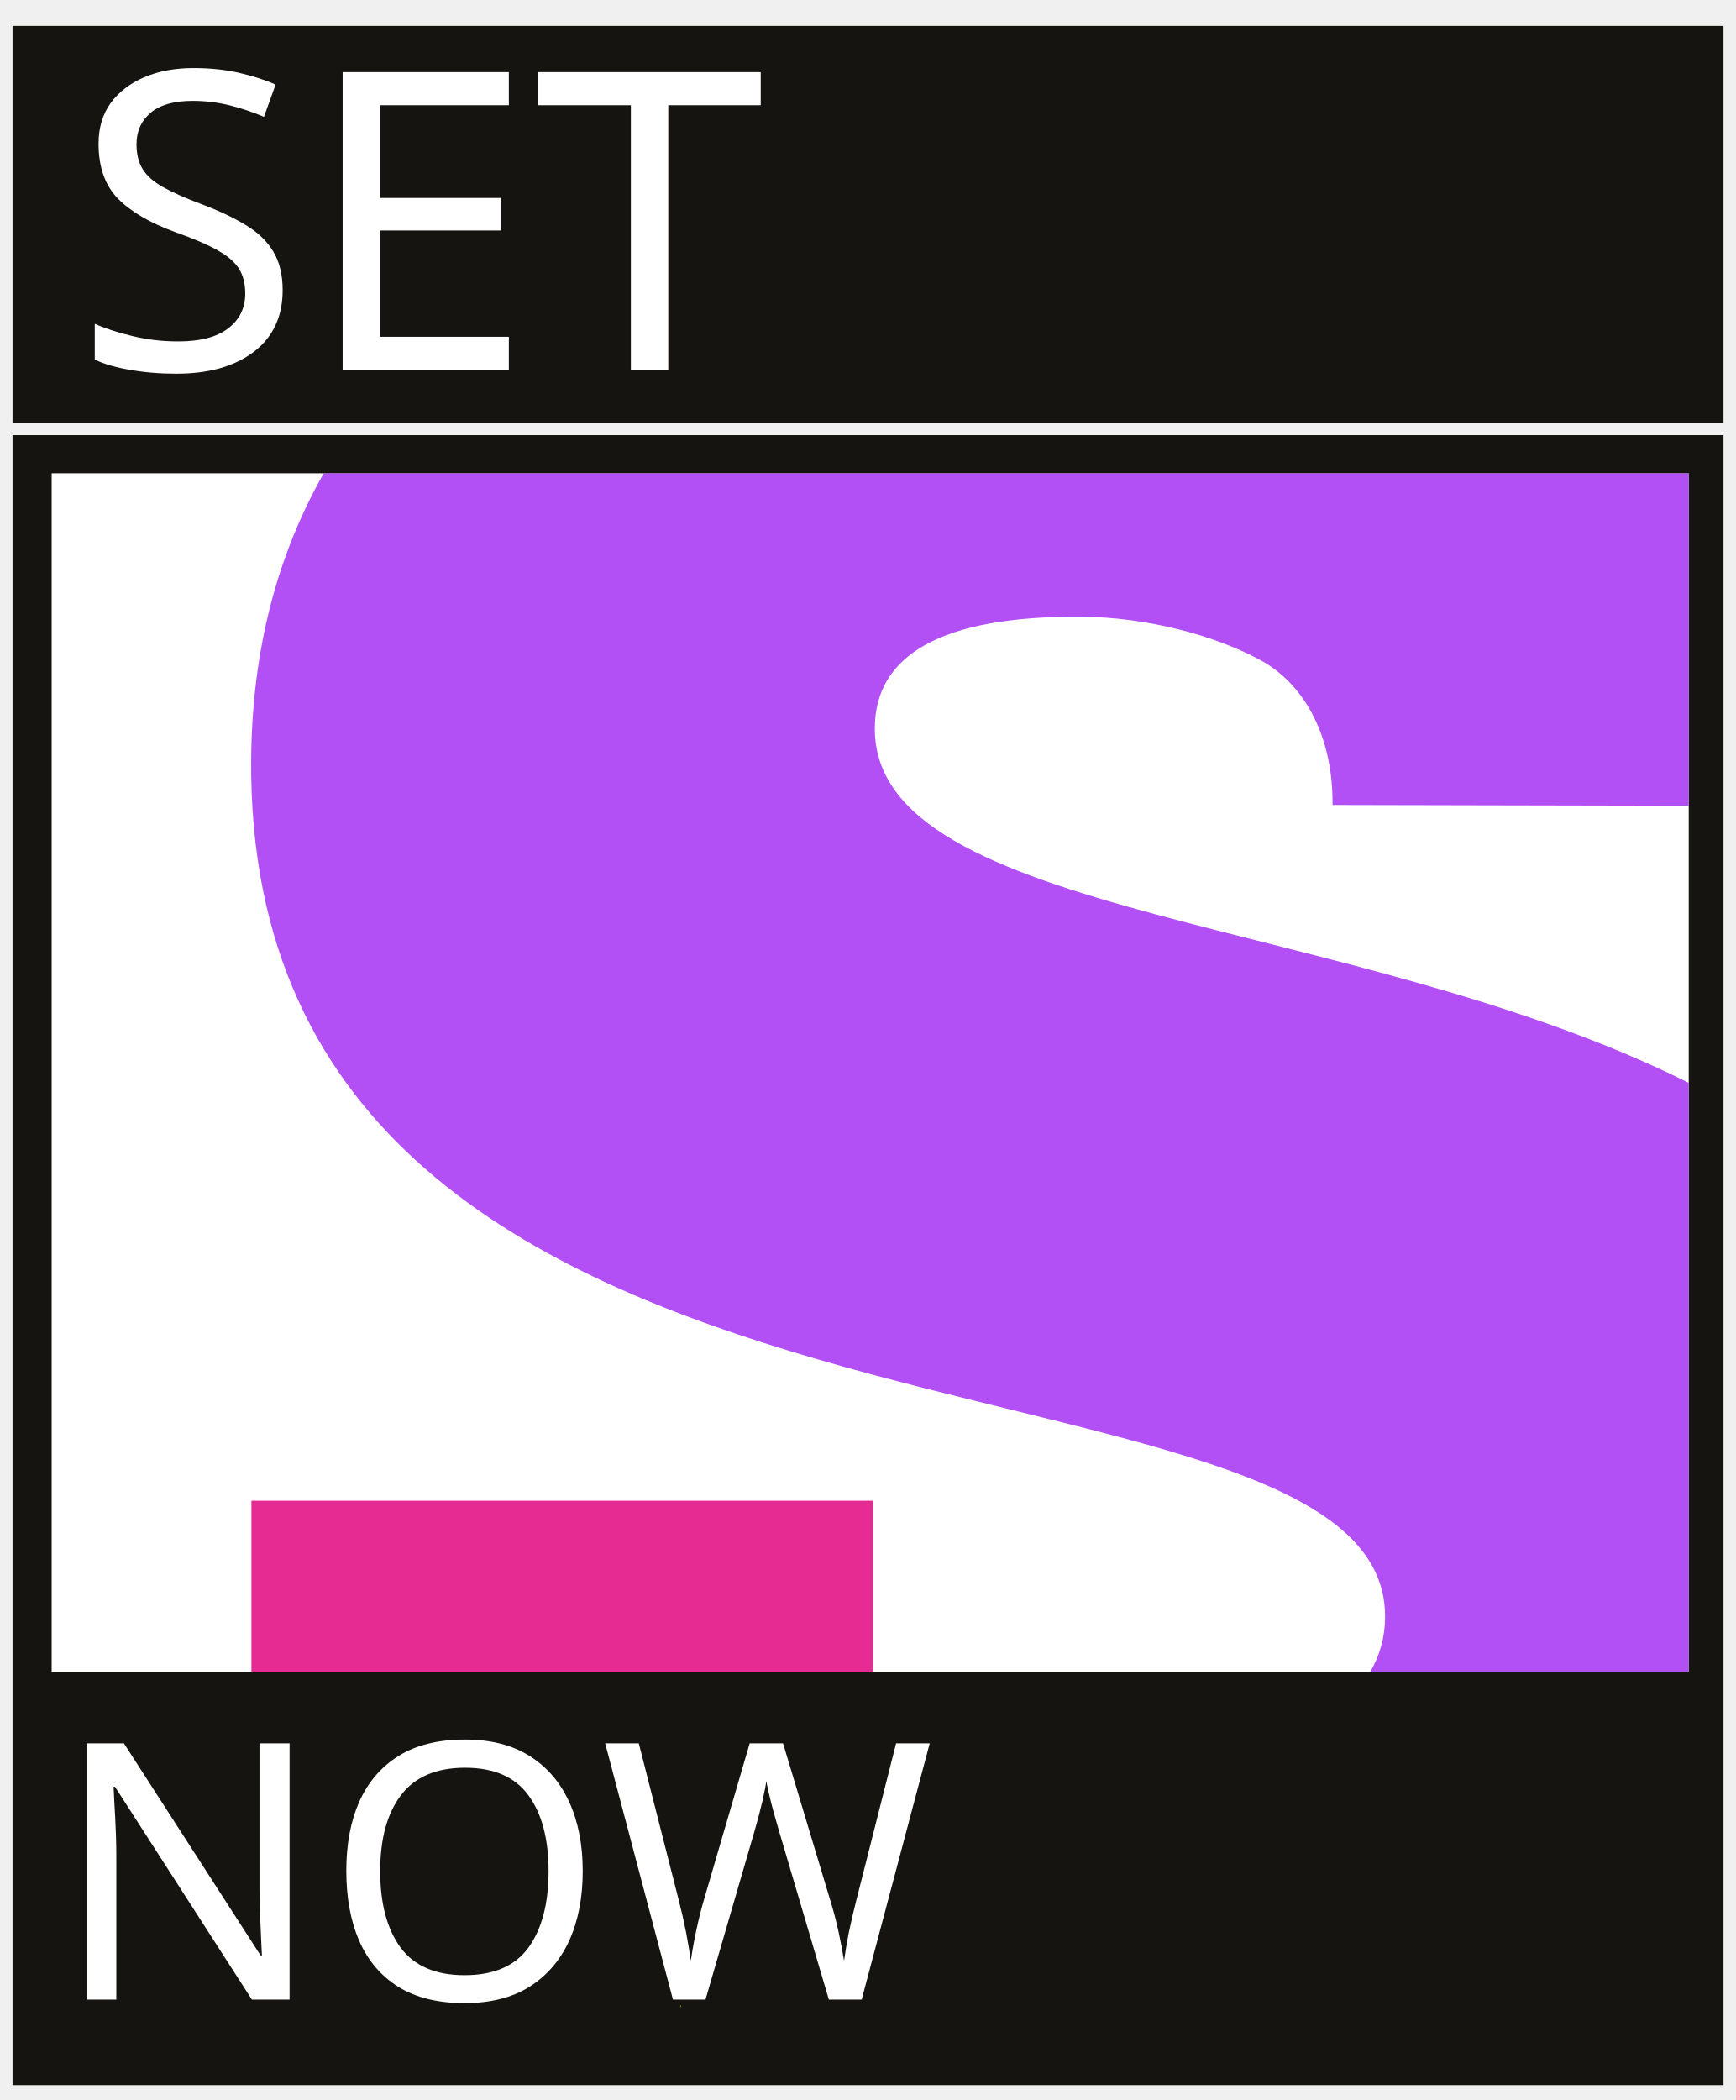
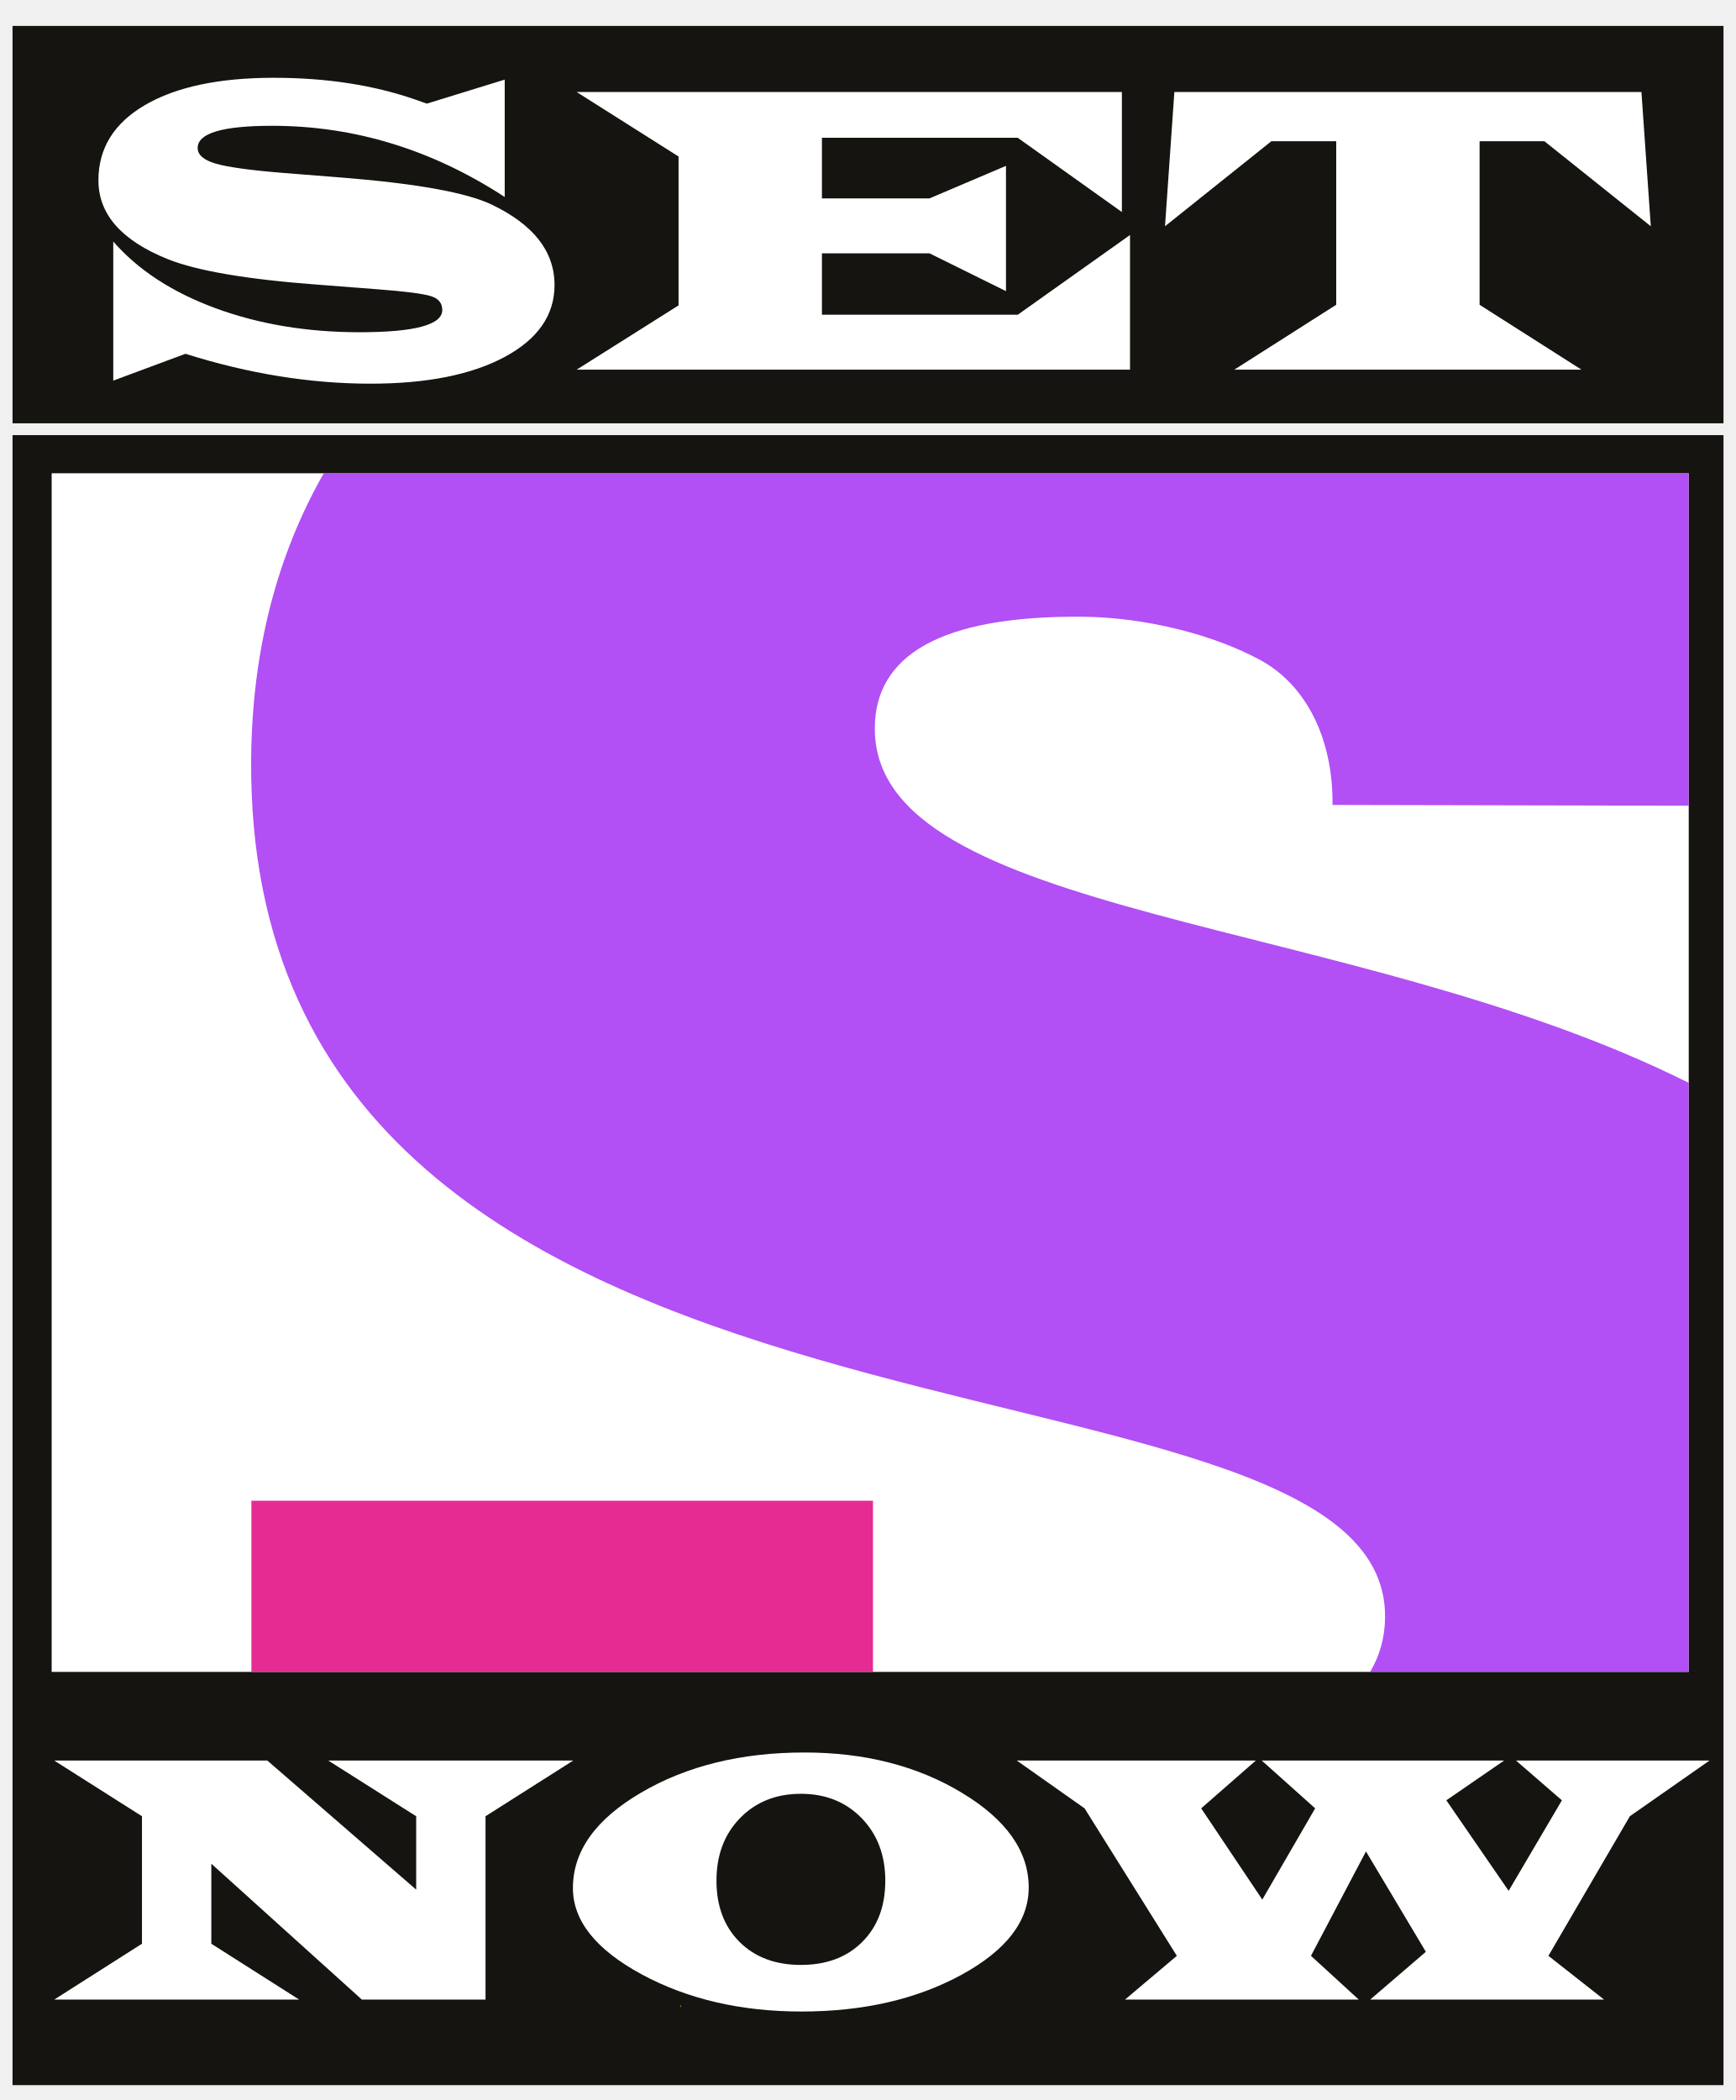
<svg xmlns="http://www.w3.org/2000/svg" version="1.1" id="Layer_1" x="0px" y="0px" width="100" height="121" viewBox="0 0 100 121" enable-background="new 0 0 236.946 285.125" xml:space="preserve">
  <defs id="defs31" />
-   <rect y="25.072" width="98.6" height="95.071" id="rect2" x="0.722" style="fill:#151410;stroke-width:0.416" />
-   <rect width="98.6" height="22.896" id="rect4" x="0.722" y="1.494" style="fill:#151410;stroke-width:0.416" />
-   <rect x="2.977" y="27.269" width="94.342" height="69.065" id="rect6" style="fill:#ffffff;stroke-width:0.416" />
-   <rect x="14.488" y="86.469" width="35.821" height="9.863" id="rect8" style="fill:#e62c93;stroke-width:0.416;fill-opacity:1" />
+   <path style="fill:#151410;stroke-width:0.416" d="M 0.722,25.072 H 99.322 V 120.143 H 0.722 Z" id="rect2" />
+   <path style="fill:#151410;stroke-width:0.416" d="M 0.722,1.494 H 99.322 V 24.391 H 0.722 Z" id="rect4" />
+   <path style="fill:#ffffff;stroke-width:0.416" d="M 2.977,27.269 H 97.319 V 96.334 H 2.977 Z" id="rect6" />
+   <path style="fill:#e62c93;fill-opacity:1;stroke-width:0.416" d="M 14.488,86.469 H 50.309 V 96.332 H 14.488 Z" id="rect8" />
  <path d="m 50.414,41.924 c 0.034,-4.116 3.707,-6.457 11.971,-6.389 3.653,0.036 7.524,1.032 10.211,2.478 2.69,1.448 4.236,4.574 4.195,8.367 l 20.521,0.044 V 27.271 H 18.657 C 16.004,31.923 14.528,37.399 14.474,43.711 14.096,87.241 79.971,75.942 79.82,93.195 c -0.011,1.16 -0.307,2.205 -0.858,3.133 H 97.313 V 62.391 C 77.957,52.693 50.315,53.008 50.414,41.924" id="path10" style="fill:#9000f0;stroke-width:0.416;fill-opacity:0.69" />
  <polygon points="92.572,274.228 92.488,273.978 92.488,274.354 " id="polygon18" style="fill:#fbc311" transform="matrix(0.4161275,0,0,0.4161275,0.722035,1.49436)" />
  <text xml:space="preserve" style="font-style:normal;font-variant:normal;font-weight:normal;font-stretch:normal;font-size:14.667px;line-height:1.25;font-family:Arial;-inkscape-font-specification:Arial;letter-spacing:0px;word-spacing:0px;fill:#000000;fill-opacity:1;stroke:none" x="12.374" y="11.398" id="text857">
    <tspan id="tspan855" x="12.374" y="24.61" />
  </text>
-   <text xml:space="preserve" style="font-style:normal;font-variant:normal;font-weight:normal;font-stretch:normal;font-size:14.667px;line-height:1.25;font-family:'Cooper Black';-inkscape-font-specification:'Cooper Black, ';letter-spacing:0px;word-spacing:0px;fill:#ffffff;fill-opacity:1;stroke:none" x="4.243" y="21.298" id="text861">
-     <tspan id="tspan859" x="4.243" y="21.298" style="font-style:normal;font-variant:normal;font-weight:normal;font-stretch:normal;font-size:24px;font-family:'Wide Latin';-inkscape-font-specification:'Wide Latin'">SET</tspan>
-   </text>
+   <path style="font-style:normal;font-variant:normal;font-weight:normal;font-stretch:normal;font-size:24px;line-height:1.25;font-family:'Wide Latin';-inkscape-font-specification:'Wide Latin';letter-spacing:0px;word-spacing:0px;fill:#ffffff;fill-opacity:1;stroke:none" d="M 15.773 4.482 C 12.625 4.482 10.152 5.006 8.355 6.053 C 6.566 7.1 5.672 8.545 5.672 10.389 C 5.672 12.35 7.008 13.865 9.68 14.936 C 11.359 15.607 14.23 16.096 18.293 16.4 L 21.785 16.67 C 23.402 16.795 24.422 16.928 24.844 17.068 C 25.273 17.201 25.488 17.467 25.488 17.865 C 25.488 18.717 23.898 19.143 20.719 19.143 C 17.695 19.143 14.93 18.682 12.422 17.76 C 9.922 16.838 7.957 15.557 6.527 13.916 L 6.527 21.932 L 10.688 20.385 C 14.328 21.533 17.883 22.107 21.352 22.107 C 24.586 22.107 27.16 21.596 29.074 20.572 C 30.996 19.541 31.957 18.158 31.957 16.424 C 31.957 14.486 30.746 12.939 28.324 11.783 C 26.879 11.096 24.023 10.58 19.758 10.236 L 16.359 9.967 C 14.438 9.811 13.129 9.631 12.434 9.428 C 11.738 9.225 11.391 8.924 11.391 8.525 C 11.391 7.674 12.82 7.248 15.68 7.248 C 20.422 7.248 24.891 8.615 29.086 11.35 L 29.086 4.588 L 24.598 5.971 L 23.93 5.736 C 21.523 4.9 18.805 4.482 15.773 4.482 z M 33.234 5.303 L 39.105 9.018 L 39.105 17.596 L 33.234 21.299 L 65.121 21.299 L 65.121 13.541 L 58.652 18.135 L 47.367 18.135 L 47.367 14.596 L 53.566 14.596 L 57.973 16.775 L 57.973 9.557 L 53.566 11.432 L 47.367 11.432 L 47.367 7.939 L 58.652 7.939 L 64.652 12.217 L 64.652 5.303 L 33.234 5.303 z M 67.676 5.303 L 67.137 13.037 L 73.266 8.139 L 77.004 8.139 L 77.004 17.561 L 71.133 21.299 L 91.137 21.299 L 85.266 17.561 L 85.266 8.139 L 89.004 8.139 L 95.133 13.037 L 94.594 5.303 L 67.676 5.303 z " id="path826" />
  <text xml:space="preserve" style="font-style:normal;font-variant:normal;font-weight:normal;font-stretch:normal;font-size:14.667px;line-height:1.25;font-family:'Cooper Black';-inkscape-font-specification:'Cooper Black, ';letter-spacing:0px;word-spacing:0px;fill:#000000;fill-opacity:1;stroke:none" x="7.425" y="115.343" id="text865">
    <tspan id="tspan863" x="7.425" y="128.572" />
  </text>
-   <text xml:space="preserve" style="font-style:normal;font-variant:normal;font-weight:normal;font-stretch:normal;font-size:20.667px;line-height:0;font-family:'Cooper Black';-inkscape-font-specification:'Cooper Black, ';letter-spacing:0px;word-spacing:0px;fill:#ffffff;fill-opacity:1;stroke:none" x="2.984" y="115.215" id="text861-6">
-     <tspan id="tspan859-2" x="2.984" y="115.215" style="font-style:normal;font-variant:normal;font-weight:normal;font-stretch:normal;font-size:20.667px;line-height:0;font-family:'Wide Latin';-inkscape-font-specification:'Wide Latin'">NOW</tspan>
-   </text>
+   <path style="font-style:normal;font-variant:normal;font-weight:normal;font-stretch:normal;font-size:20.667px;line-height:0;font-family:'Wide Latin';-inkscape-font-specification:'Wide Latin';letter-spacing:0px;word-spacing:0px;fill:#ffffff;fill-opacity:1;stroke:none" d="M 46.355 100.977 C 42.716 100.977 39.582 101.747 36.951 103.287 C 34.327 104.821 33.016 106.655 33.016 108.787 C 33.016 110.671 34.337 112.329 36.98 113.762 C 39.624 115.188 42.692 115.902 46.184 115.902 C 49.742 115.902 52.813 115.199 55.396 113.793 C 57.987 112.38 59.283 110.702 59.283 108.758 C 59.283 106.666 57.998 104.844 55.428 103.297 C 52.865 101.75 49.84 100.977 46.355 100.977 z M 3.125 101.441 L 8.182 104.65 L 8.182 111.996 L 3.125 115.215 L 17.242 115.215 L 12.178 111.996 L 12.178 107.385 L 20.855 115.215 L 27.98 115.215 L 27.98 104.65 L 33.035 101.441 L 18.918 101.441 L 23.984 104.65 L 23.984 108.879 L 15.406 101.441 L 3.125 101.441 z M 58.596 101.441 L 62.502 104.195 L 67.82 112.693 L 64.832 115.215 L 78.305 115.215 L 75.549 112.693 L 78.719 106.678 L 82.17 112.461 L 78.961 115.215 L 92.441 115.215 L 89.232 112.693 L 93.926 104.65 L 98.518 101.441 L 87.365 101.441 L 90.01 103.732 L 86.941 108.949 L 83.35 103.732 L 86.68 101.441 L 72.713 101.441 L 75.791 104.195 L 72.744 109.453 L 69.223 104.195 L 72.371 101.441 L 58.596 101.441 z M 46.154 103.357 C 47.581 103.357 48.748 103.827 49.656 104.762 C 50.564 105.697 51.018 106.897 51.018 108.363 C 51.018 109.837 50.574 111.013 49.686 111.895 C 48.804 112.776 47.628 113.217 46.154 113.217 C 44.688 113.217 43.509 112.776 42.621 111.895 C 41.733 111.007 41.289 109.83 41.289 108.363 C 41.289 106.89 41.741 105.69 42.643 104.762 C 43.551 103.827 44.721 103.357 46.154 103.357 z " id="path845" />
</svg>
